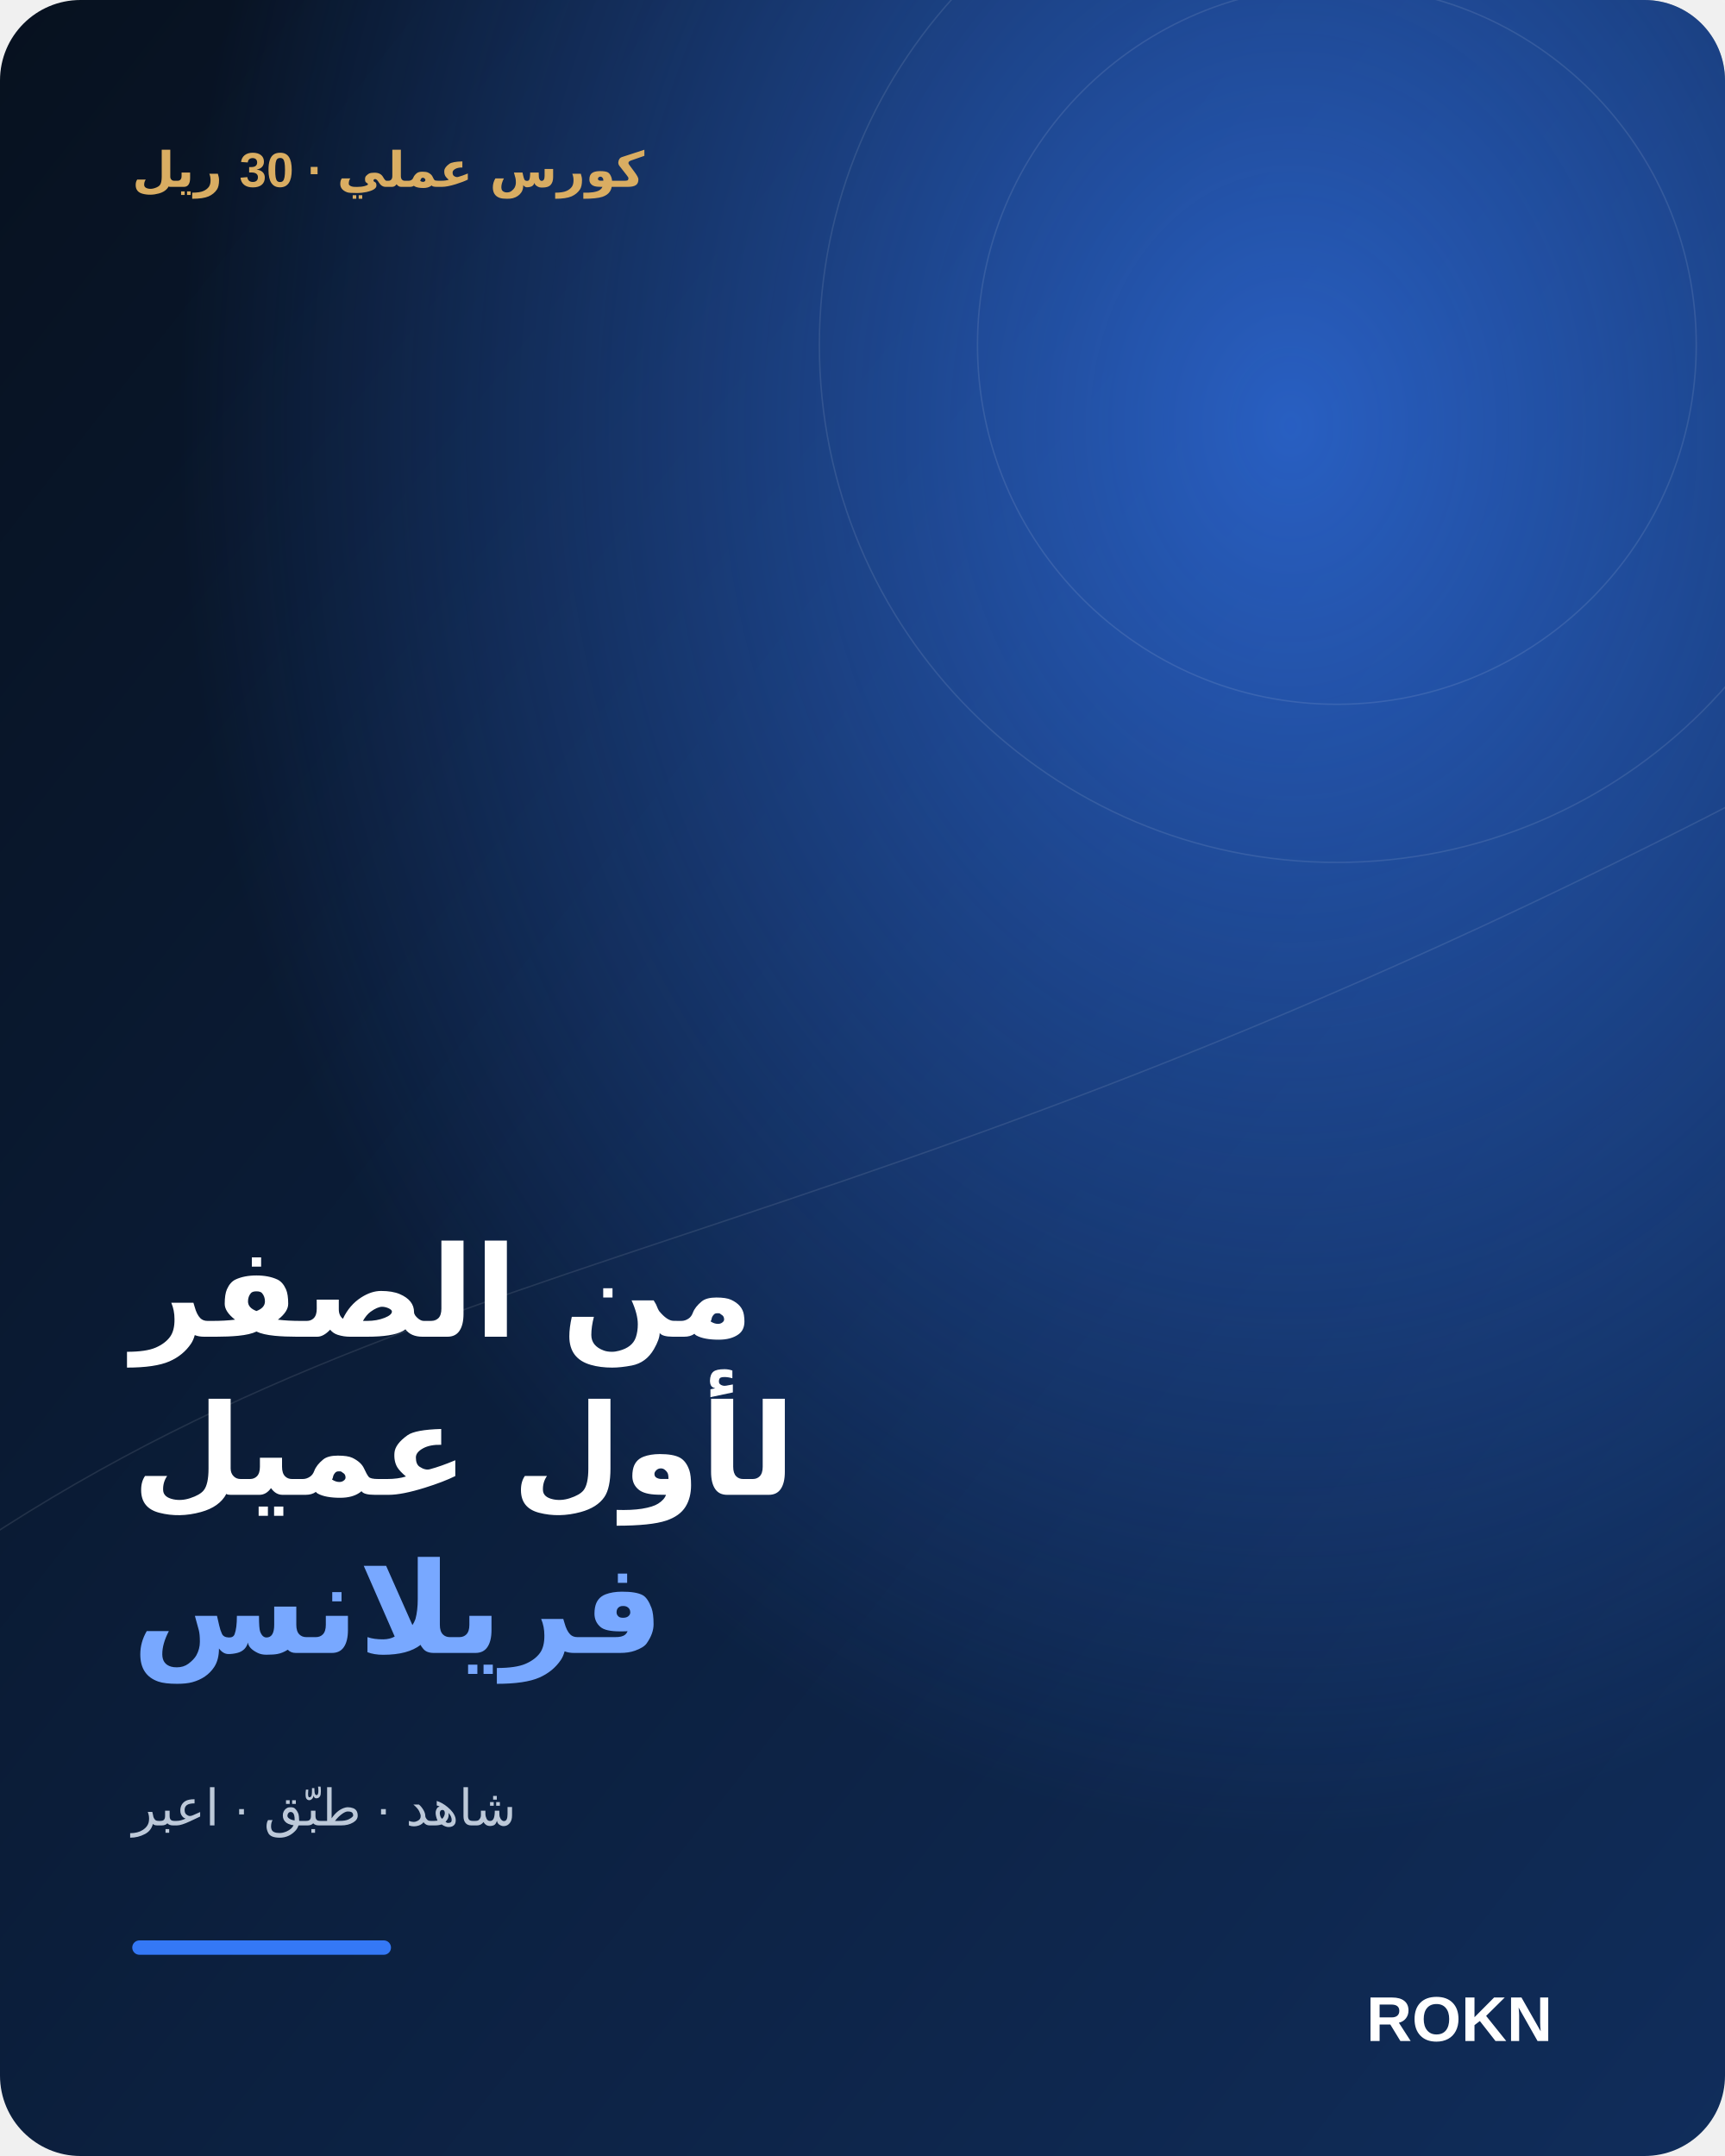
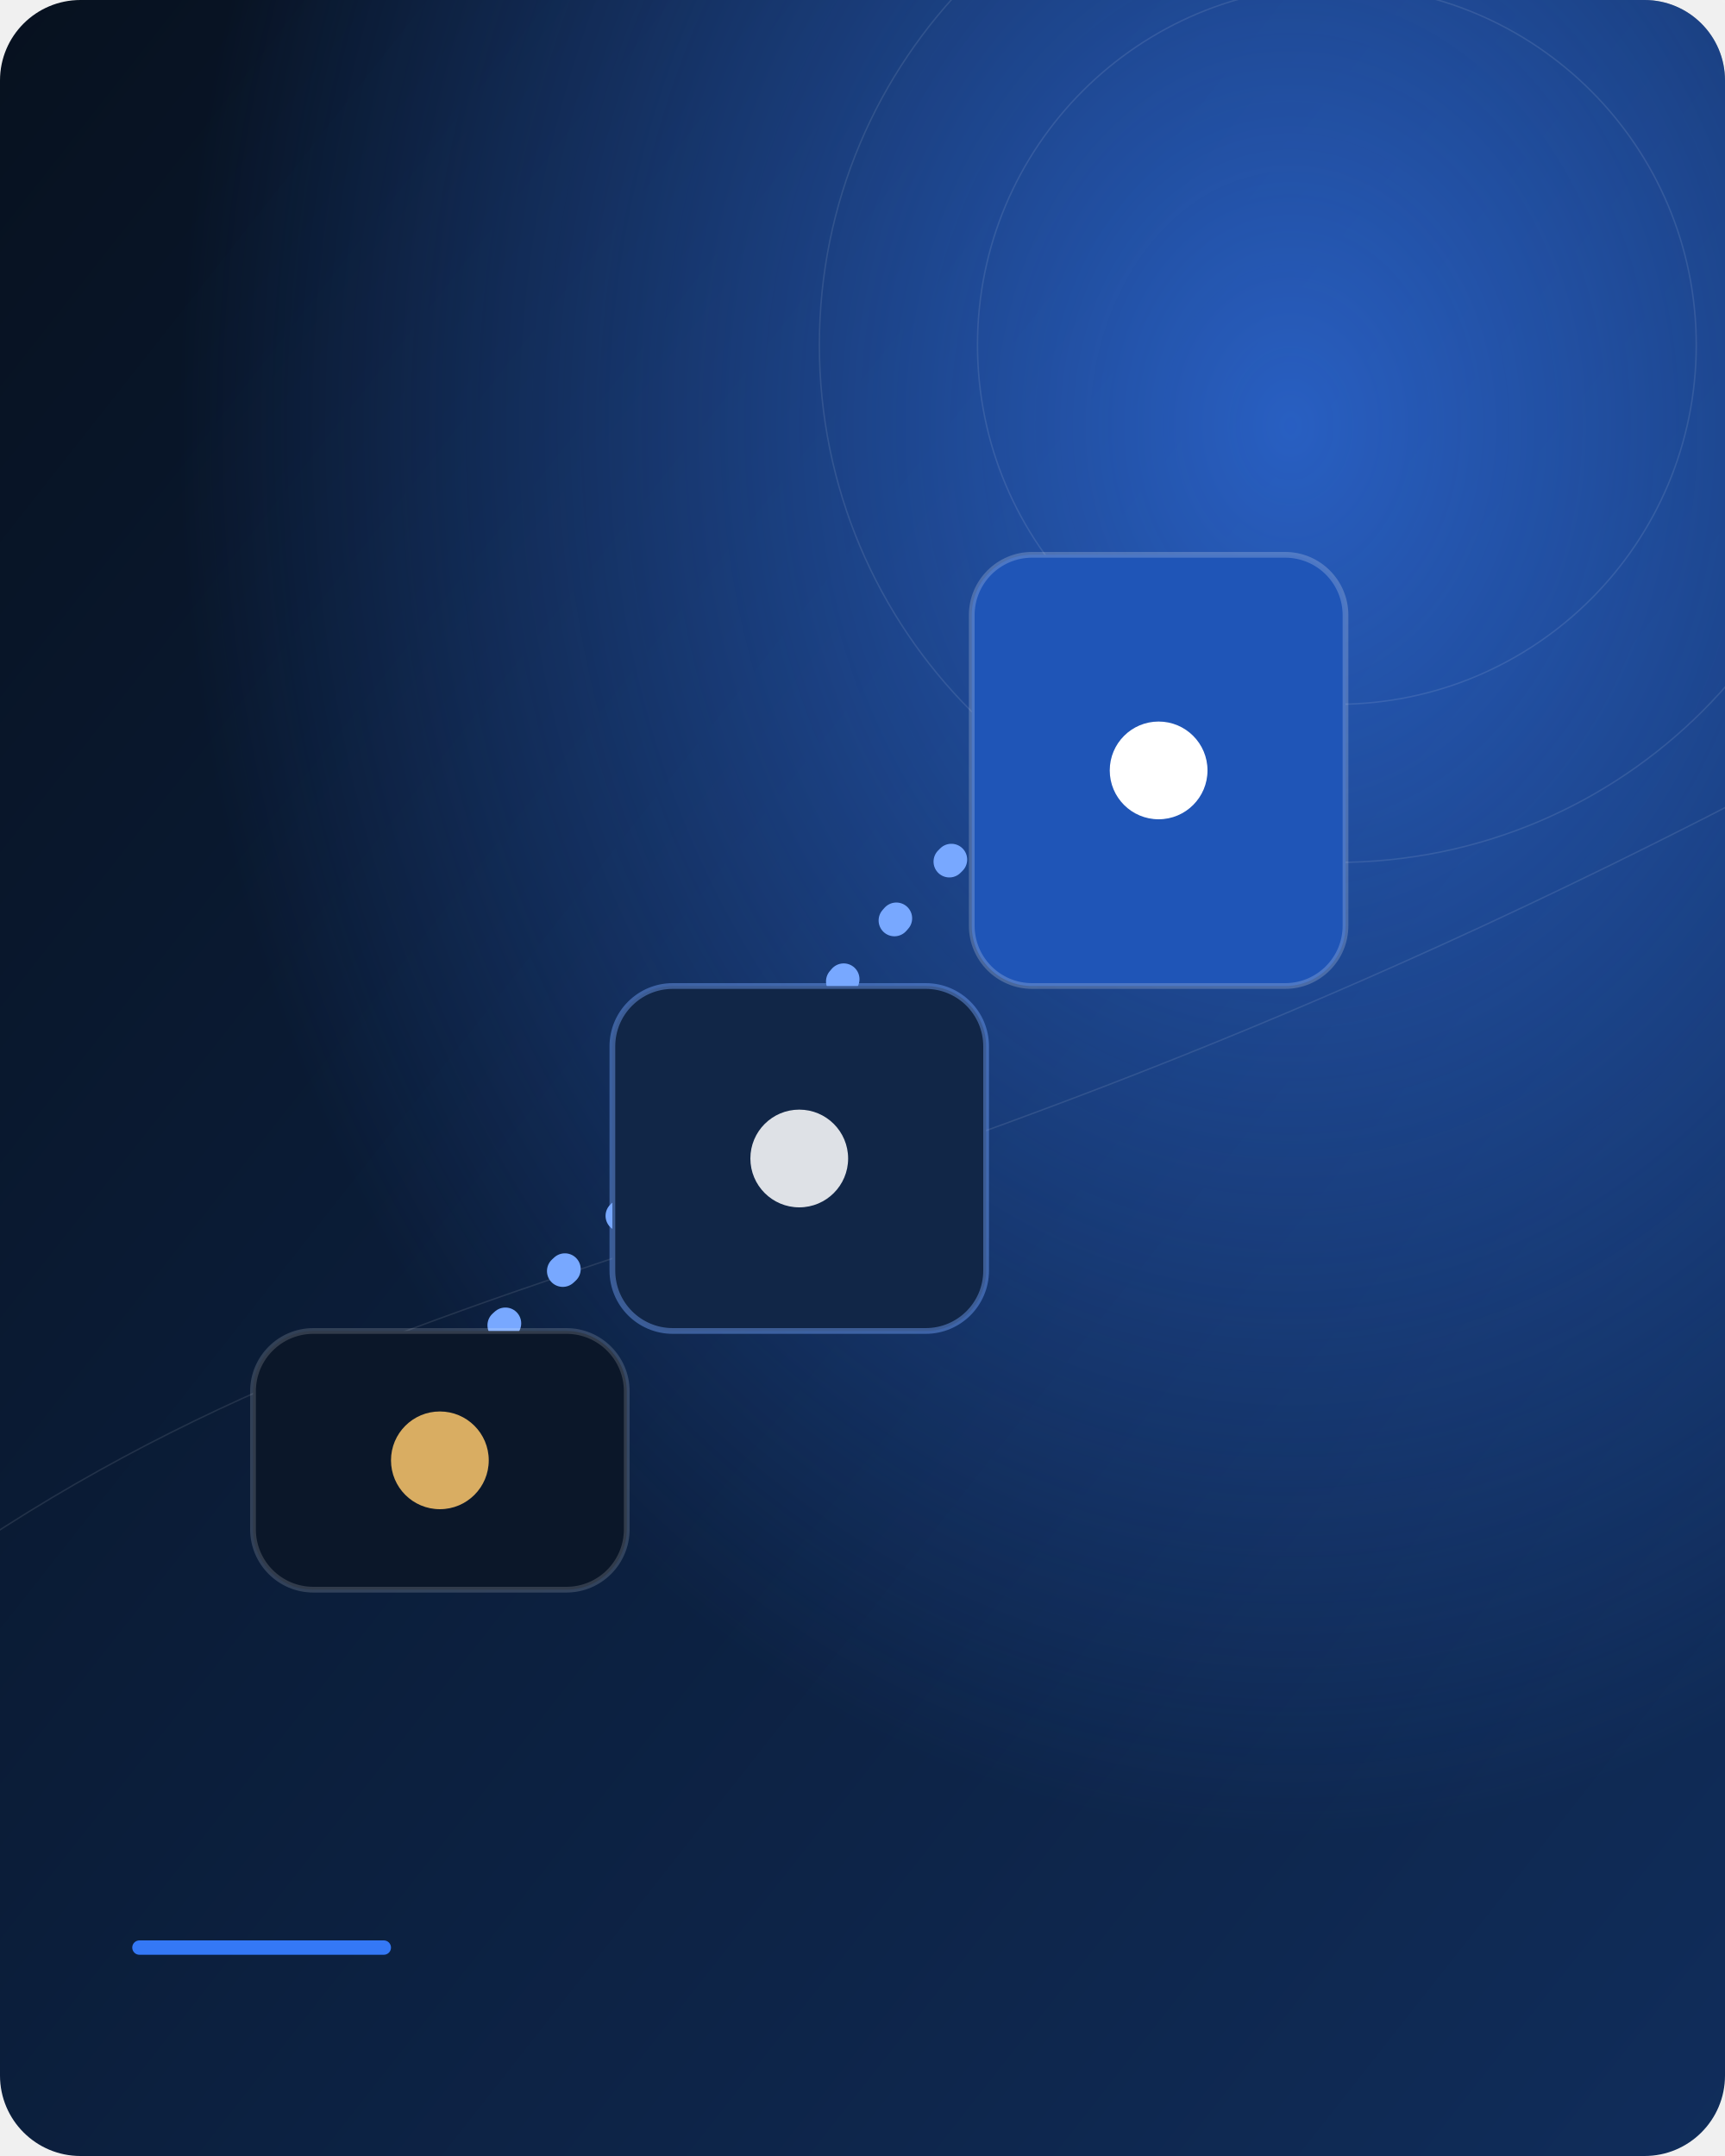
<svg xmlns="http://www.w3.org/2000/svg" viewBox="0 0 1200 1500" role="img" aria-labelledby="title desc">
  <defs>
    <linearGradient id="bg" x1="0" y1="0" x2="1" y2="1">
      <stop stop-color="#07111f" />
      <stop offset="1" stop-color="#102d5b" />
    </linearGradient>
    <radialGradient id="glow" cx="75%" cy="20%" r="65%">
      <stop stop-color="#3478f6" stop-opacity=".72" />
      <stop offset="1" stop-color="#3478f6" stop-opacity="0" />
    </radialGradient>
  </defs>
  <rect width="1200" height="1500" rx="56" fill="url(#bg)" />
  <rect width="1200" height="1500" rx="56" fill="url(#glow)" />
  <g fill="none" stroke="#fff" stroke-opacity=".1">
    <circle cx="930" cy="240" r="360" />
    <circle cx="930" cy="240" r="250" />
    <path d="M-80 1120C280 850 570 900 1280 520" />
  </g>
-   <text x="92" y="130" fill="#d9ad62" font-family="Cairo,Arial" font-size="34" font-weight="700">كورس عملي · 30 ريل</text>
-   <text x="92" y="930" fill="#fff" font-family="Cairo,Arial" font-size="88" font-weight="800">من الصفر</text>
-   <text x="92" y="1040" fill="#fff" font-family="Cairo,Arial" font-size="88" font-weight="800">لأول عميل</text>
-   <text x="92" y="1150" fill="#78a8ff" font-family="Cairo,Arial" font-size="88" font-weight="800">فريلانس</text>
-   <text x="92" y="1270" fill="#bdc9d9" font-family="Cairo,Arial" font-size="35">شاهد · طبّق · اعبر</text>
+   <g transform="translate(176 386)">
+     <path d="M90 610C224 494 314 410 412 294C506 182 596 98 754 28" fill="none" stroke="#78a8ff" stroke-width="22" stroke-linecap="round" stroke-dasharray="2 54" />
+     <rect x="0" y="540" width="260" height="180" rx="42" fill="#0b1729" stroke="#fff" stroke-opacity=".16" stroke-width="4" />
+     <rect x="250" y="300" width="260" height="240" rx="42" fill="#112647" stroke="#78a8ff" stroke-opacity=".42" stroke-width="4" />
+     <rect x="500" y="0" width="260" height="300" rx="42" fill="#1f55b7" stroke="#fff" stroke-opacity=".2" stroke-width="4" />
+     <circle cx="130" cy="630" r="34" fill="#d9ad62" />
+     <circle cx="380" cy="420" r="34" fill="#fff" fill-opacity=".86" />
+     <circle cx="630" cy="150" r="34" fill="#fff" />
+   </g>
  <rect x="92" y="1350" width="180" height="10" rx="5" fill="#3478f6" />
-   <text x="1080" y="1420" text-anchor="end" fill="#fff" font-family="Arial" font-size="44" font-weight="700">ROKN</text>
</svg>
